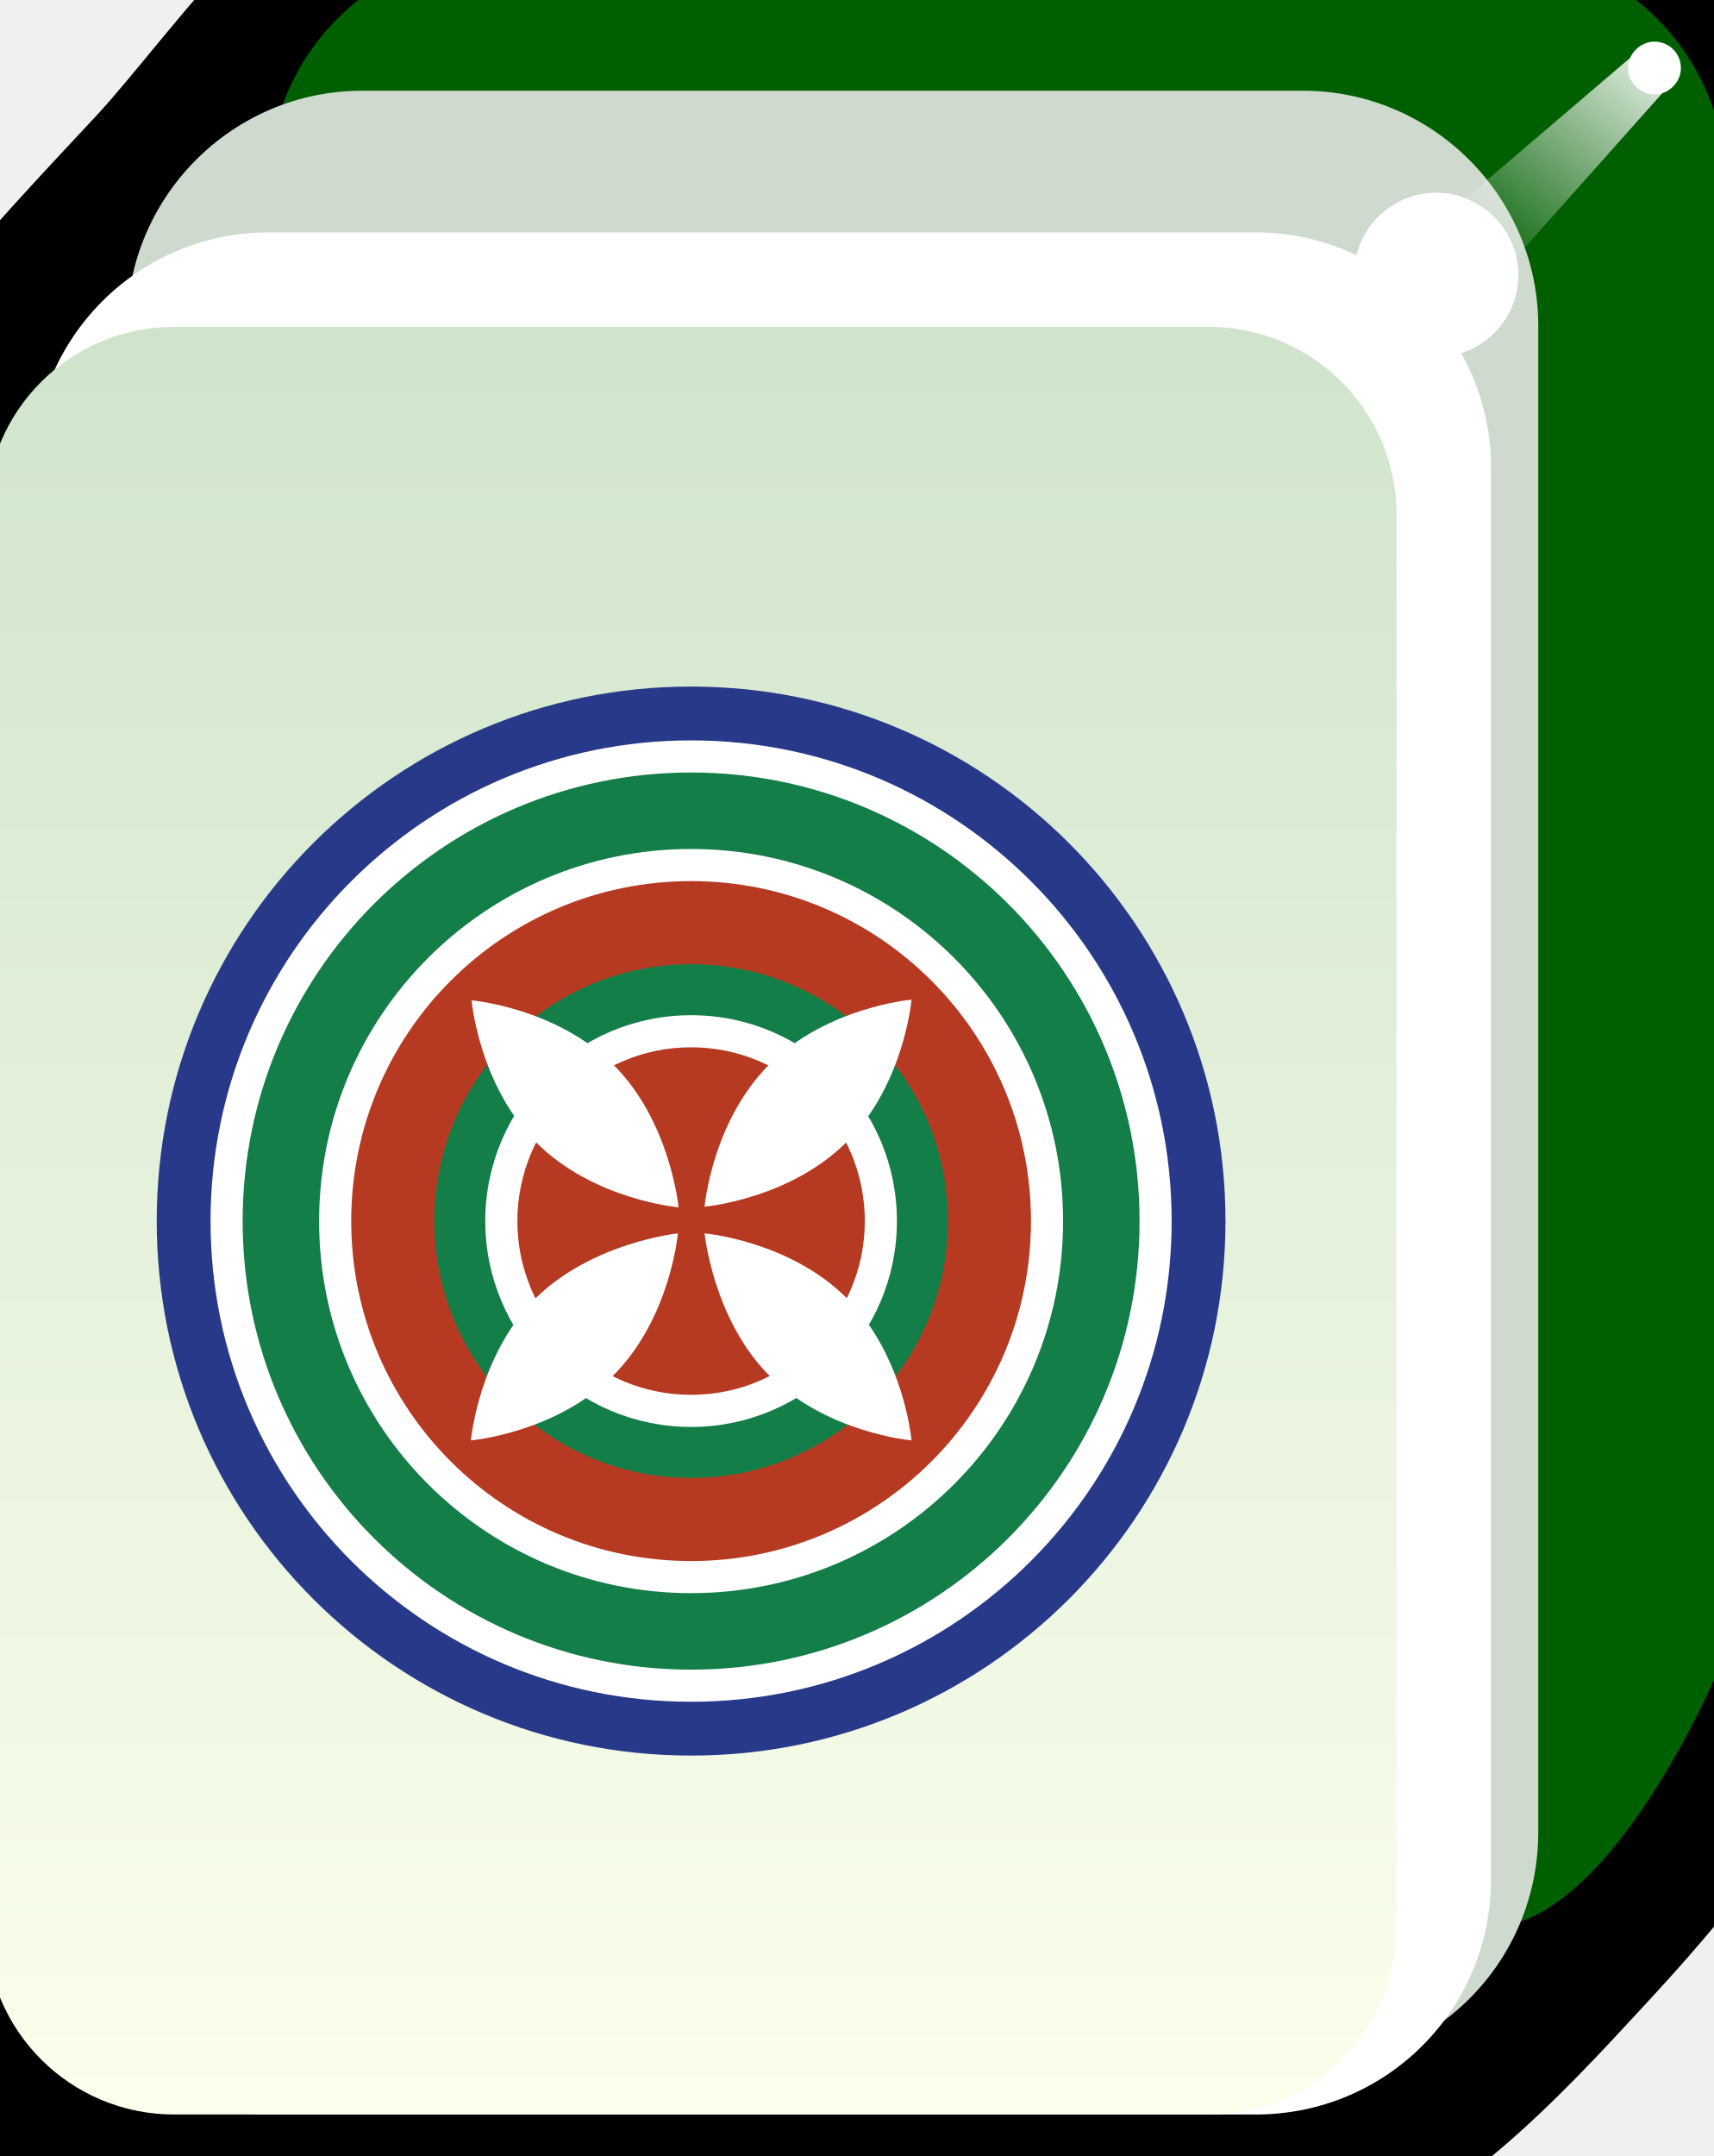
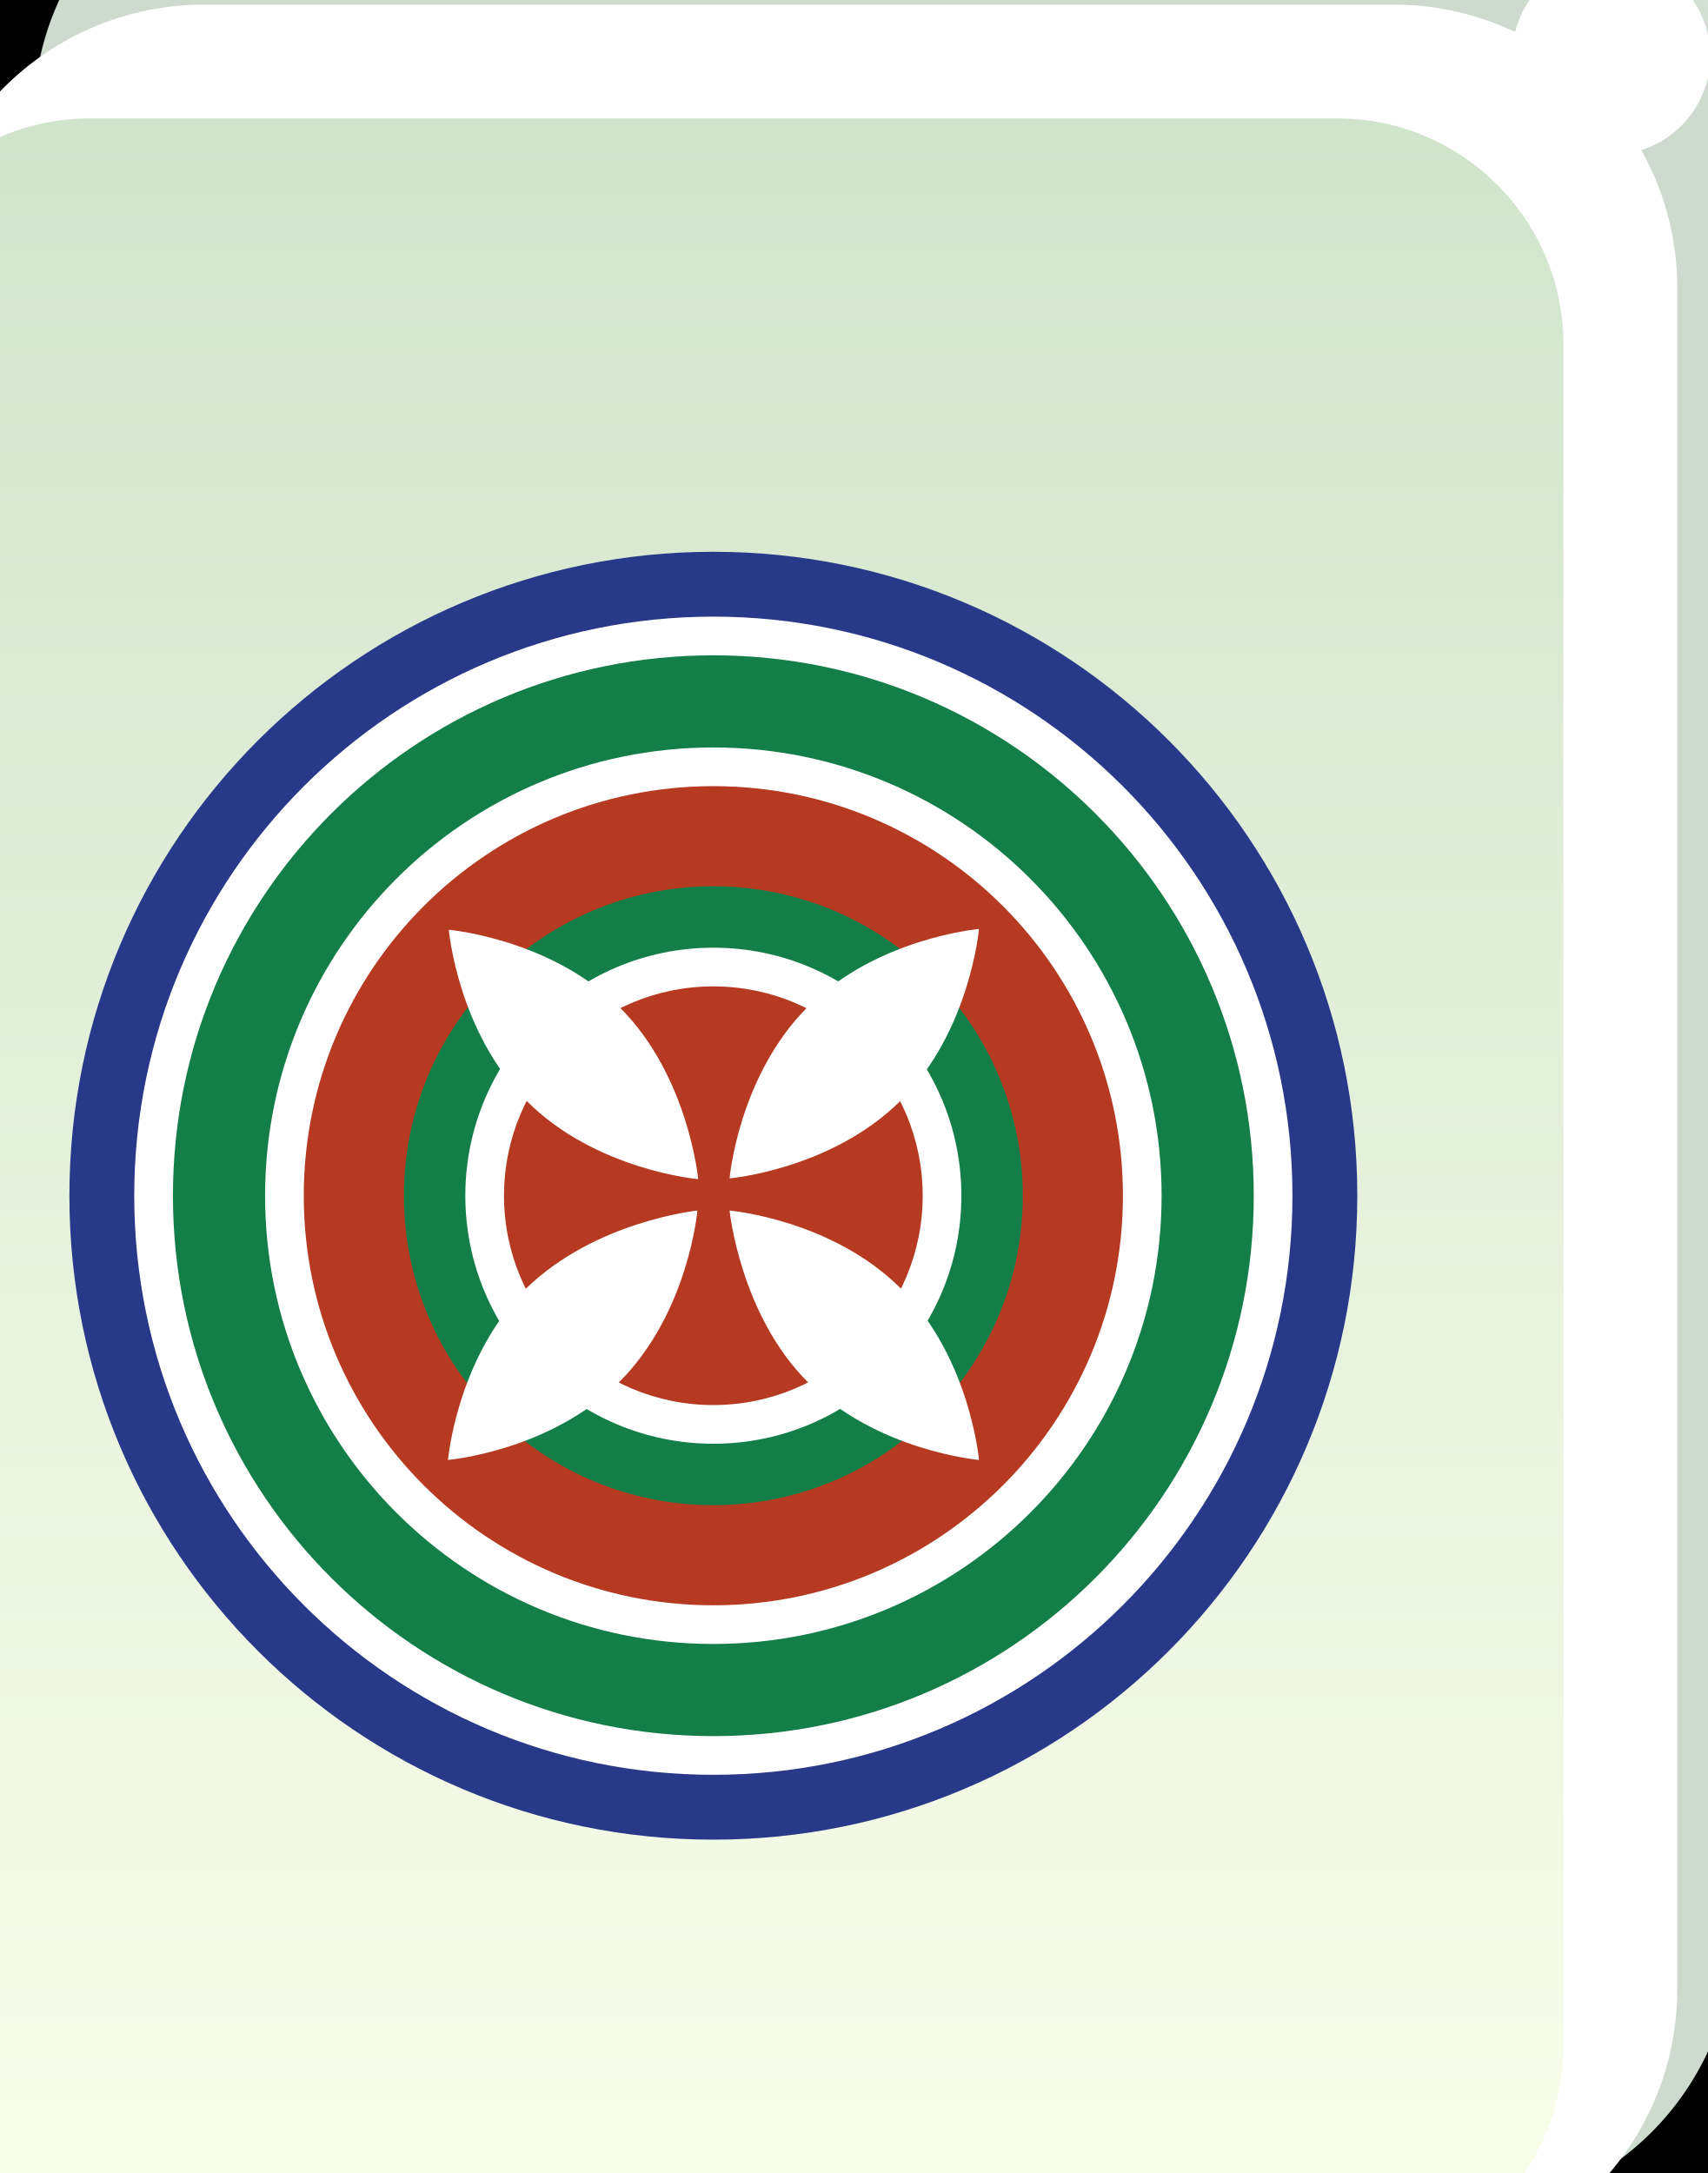
- <svg xmlns="http://www.w3.org/2000/svg" viewBox="14.8 18.0 181.5 228.3">
+ <svg xmlns="http://www.w3.org/2000/svg" viewBox="25.3 42.2 150.1 191.0">
  <style type="text/css">
	.st0{enable-background:new    ;}
	.st1{fill:#005F00;}
	.st2{fill:#CDDACD;}
	.st3{fill:#FFFFFF;}
	.st4{fill:url(#rect3008_00000067205544683438576660000008878086451012619185_);}
	.st5{fill:url(#SVGID_1_);}
	.st6{fill:none;stroke:#038249;stroke-width:8;stroke-linecap:round;}
	.st7{fill:#283989;}
	.st8{fill:#147E48;}
	.st9{fill:#B63A22;}
</style>
  <g id="g4146" transform="translate(39.76832,209.7179)">
</g>
  <g id="g4630" transform="matrix(1.000594,0,0,1,-1.375807,203.4062)" class="st0">
    <g id="g3062">
      <path id="rect4031" d="M60.7-203.4l46.1,0.2l68.4-0.2c22.9-0.1,36.1,15.9,36.1,40.4V-8.4c0,12.3-14,27.7-21.4,35.7    c-7.4,8-22.1,24.3-33.6,24.3h-113C20.4,51.6,2,46,2,21.4L1.7-140.9c0-6.4,17.3-24.3,24.8-32.4C33.9-181.3,49.2-203.5,60.7-203.4    L60.7-203.4z" />
      <path id="rect3767" class="st1" d="M69.5-190.7H174c13.8,0,24.8,11.1,24.9,24.9l0.9,152.4c0,2-12.6,32-25.8,32H69.5    c-13.8,0-24.9-11.1-24.9-24.9v-159.5C44.6-179.6,55.7-190.7,69.5-190.7L69.5-190.7z" />
      <path id="rect3861" class="st2" d="M54.5-175.8h99.6c13.7,0,24.9,11.2,24.9,24.9V8.6c0,13.8-11.1,24.9-24.9,24.9H54.5    c-13.7,0-24.9-11.2-24.9-24.9v-159.4C29.6-164.6,40.8-175.8,54.5-175.8z" />
      <path id="rect3765" class="st3" d="M44.6-160.8h104.5c13.7,0,24.9,11.2,24.9,24.9V13.6c0,13.8-11.1,24.9-24.9,24.9H44.6    c-13.7,0-24.9-11.2-24.9-24.9v-149.5C19.7-149.6,30.8-160.8,44.6-160.8z" />
      <linearGradient id="rect3008_00000106143559565568730030000004151426847154194573_" gradientUnits="userSpaceOnUse" x1="-967.052" y1="-81.294" x2="-967.052" y2="-42.776" gradientTransform="matrix(4.9837 0 0 4.9841 4908.791 254.3791)">
        <stop offset="0" style="stop-color:#D0E4CC" />
        <stop offset="1" style="stop-color:#FBFFEC" />
      </linearGradient>
      <path id="rect3008" style="fill:url(#rect3008_00000106143559565568730030000004151426847154194573_);" d="M34.6-150.8h109.5    c11,0,19.9,8.9,19.9,19.9V18.6c0,11-8.9,19.9-19.9,19.9H34.6c-11,0-19.9-8.9-19.9-19.9v-149.5C14.7-141.9,23.6-150.8,34.6-150.8z" />
      <path id="path3932" class="st3" d="M194.1-178.2c0,1.5-1.3,2.8-2.8,2.8s-2.8-1.3-2.8-2.8s1.3-2.8,2.8-2.8S194.1-179.8,194.1-178.2    z" />
      <g id="path3936">
        <linearGradient id="SVGID_1_" gradientUnits="userSpaceOnUse" x1="-1020.581" y1="-108.221" x2="-1023.697" y2="-104.752" gradientTransform="matrix(7.1055 0 0 6.6887 7444.86 541.7371)">
          <stop offset="0" style="stop-color:#FFFFFF" />
          <stop offset="1" style="stop-color:#FFFFFF;stop-opacity:0" />
        </linearGradient>
        <polygon class="st5" points="189.1,-179.6 160.3,-155 168.5,-149 193.7,-177.3    " />
      </g>
      <path id="path3882" class="st3" d="M176.9-156.3c0,4.8-3.9,8.7-8.7,8.7c-4.8,0-8.7-3.9-8.7-8.7l0,0c0-4.8,3.9-8.7,8.7-8.7    C172.9-165,176.9-161.1,176.9-156.3L176.9-156.3z" />
    </g>
  </g>
  <path class="st6" d="M87.7,199.4" />
  <path class="st6" d="M87.7,95.1" />
  <path class="st6" d="M140.2,147.3" />
  <path class="st6" d="M35.9,147.3" />
  <path class="st6" d="M113.8,192.4" />
  <path class="st6" d="M61.7,102.1" />
  <path class="st6" d="M133.2,121" />
  <path class="st6" d="M42.9,173.2" />
  <path class="st6" d="M133.1,173.3" />
  <path class="st6" d="M42.8,121.2" />
  <path class="st6" d="M114.2,101.7" />
  <path class="st6" d="M62,192.1" />
  <g transform="translate(1350,810)">
    <circle class="st7" cx="-1262" cy="-662.7" r="56.6" />
    <circle class="st3" cx="-1262" cy="-662.7" r="50.9" />
    <circle class="st8" cx="-1262" cy="-662.7" r="47.5" />
    <circle class="st3" cx="-1262" cy="-662.7" r="39.4" />
    <circle class="st9" cx="-1262" cy="-662.7" r="36" />
    <circle class="st8" cx="-1262" cy="-662.7" r="27.2" />
    <circle class="st3" cx="-1262" cy="-662.7" r="21.8" />
    <circle class="st9" cx="-1262" cy="-662.7" r="18.4" />
  </g>
  <g id="g3849" transform="matrix(0.7071068,-0.7071068,0.7071068,0.7071068,-15.7195,21.11227)">
    <path id="path4497" class="st3" d="M-17.8,162.5c0,0-6.9,5.8-15.5,5.8c-8.6,0-15.5-5.8-15.5-5.8s6.9-5.8,15.5-5.8   C-24.8,156.8-17.8,162.5-17.8,162.5z" />
    <path id="path4533" class="st3" d="M-13.8,162.5c0,0,6.9-5.8,15.5-5.8s15.5,5.8,15.5,5.8s-6.9,5.8-15.5,5.8S-13.8,162.5-13.8,162.5   z" />
    <path id="path4575" class="st3" d="M-15.8,164.5c0,0,5.8,6.9,5.8,15.5c0,8.6-5.8,15.5-5.8,15.5s-5.8-6.9-5.8-15.5   C-21.6,171.6-15.8,164.5-15.8,164.5z" />
    <path id="path4577" class="st3" d="M-15.8,160.6c0,0-5.8-6.9-5.8-15.5c0-8.6,5.8-15.5,5.8-15.5s5.8,6.9,5.8,15.5   C-10,153.6-15.8,160.6-15.8,160.6z" />
  </g>
</svg>
